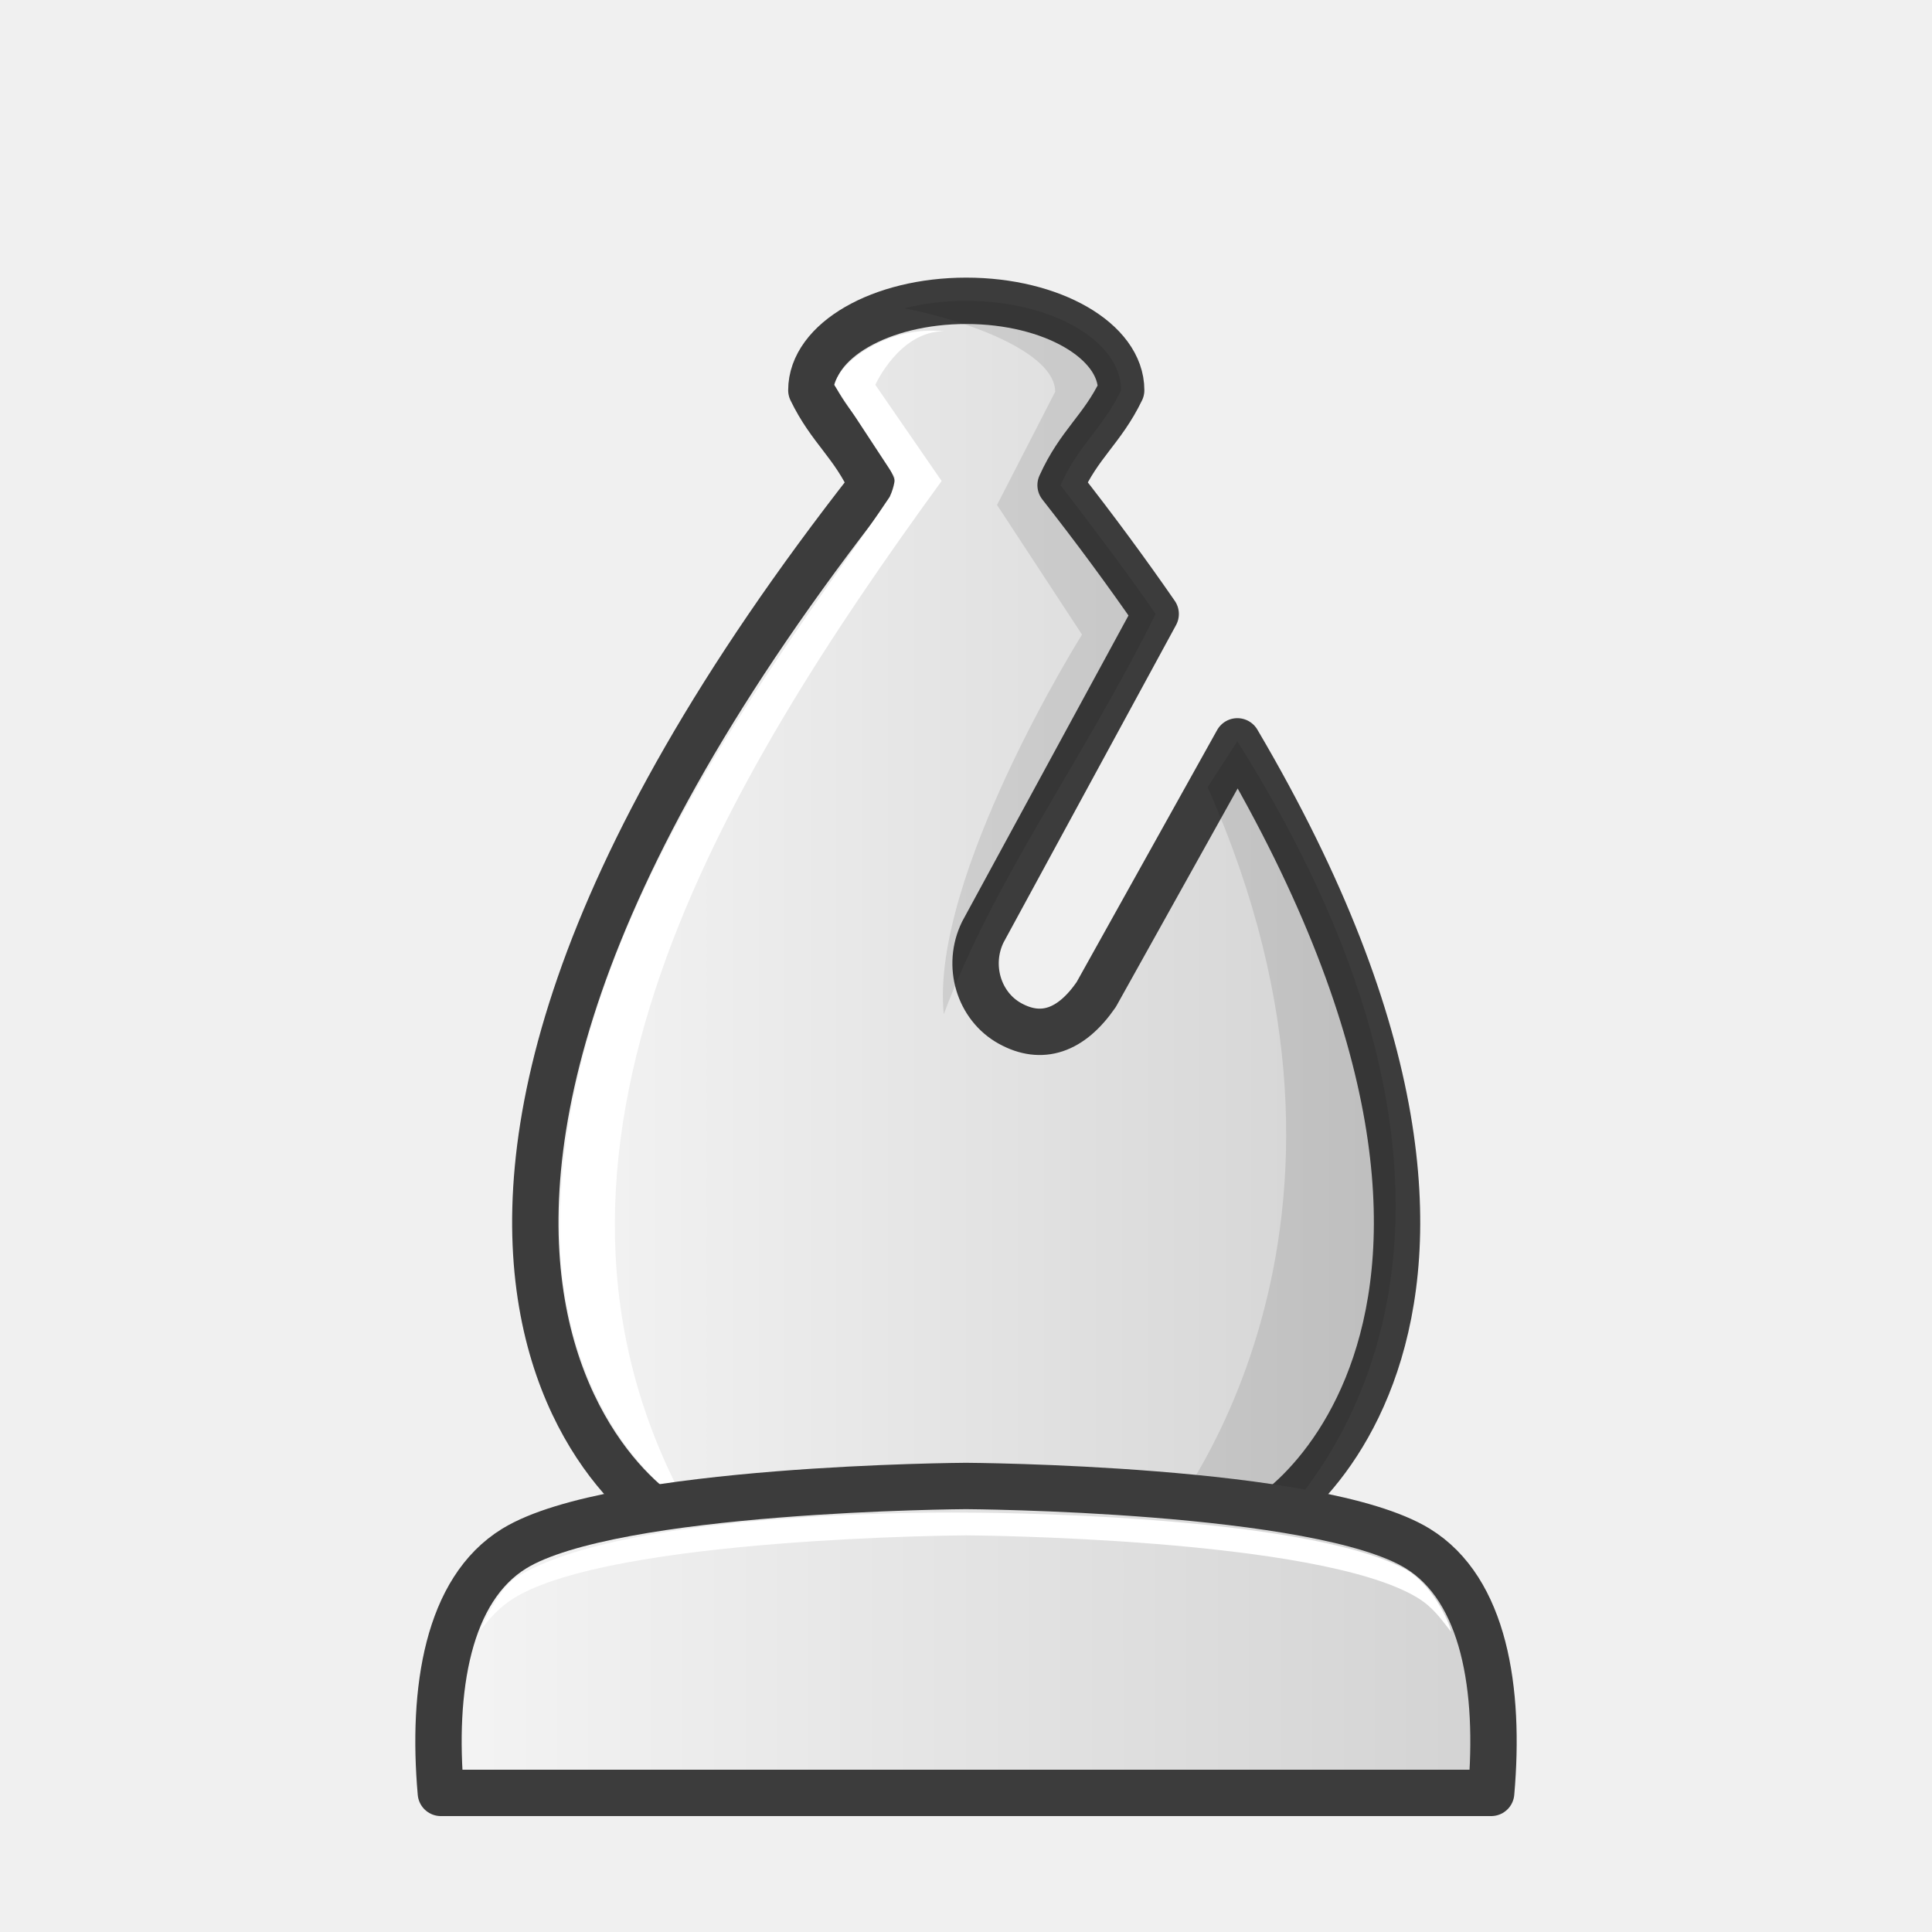
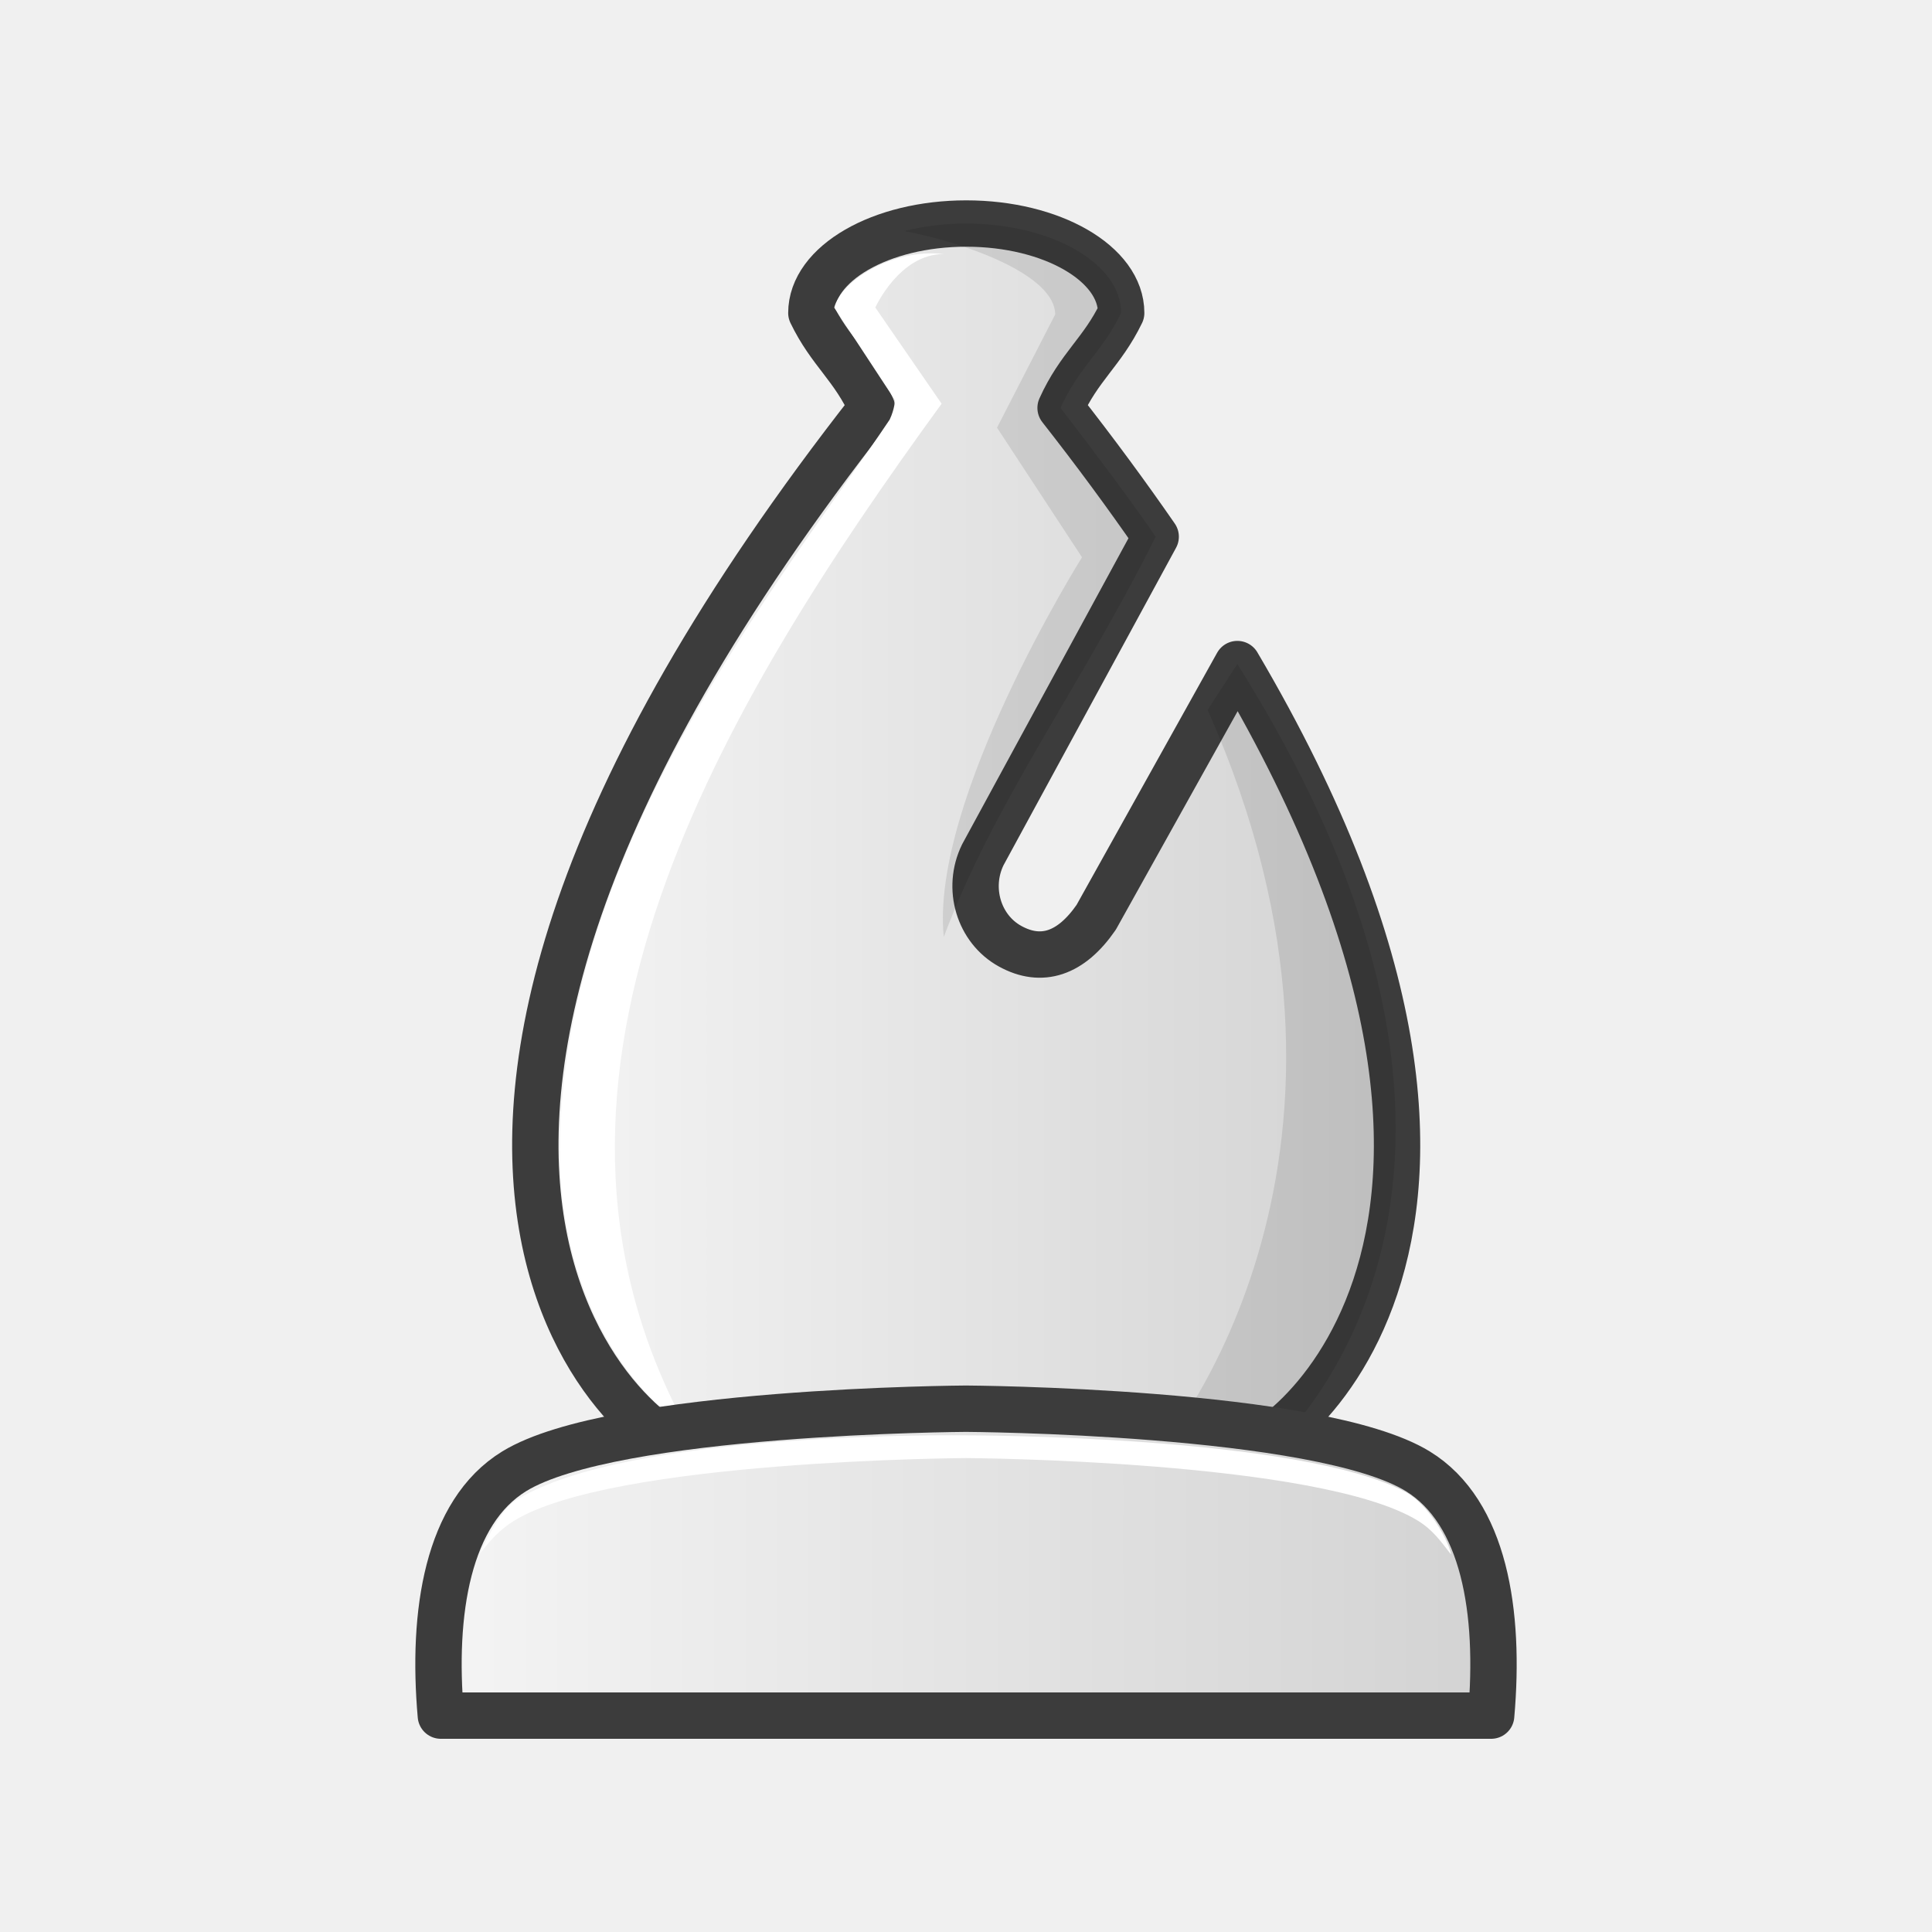
<svg xmlns="http://www.w3.org/2000/svg" xmlns:xlink="http://www.w3.org/1999/xlink" width="50mm" height="50mm" clip-rule="evenodd" fill-rule="evenodd" image-rendering="optimizeQuality" shape-rendering="geometricPrecision" text-rendering="geometricPrecision" version="1.1" viewBox="0 0 50 50">
  <defs>
-     <linearGradient id="linearGradient3305" x1="-579.4" x2="-555.9" y1="114.55" y2="114.55" gradientTransform="translate(592.65 -90.872)" gradientUnits="userSpaceOnUse" xlink:href="#2" />
+     <linearGradient id="linearGradient3305" x1="-579.4" x2="-555.9" y1="114.55" y2="114.55" gradientTransform="translate(592.65 -92.872)" gradientUnits="userSpaceOnUse" xlink:href="#2" />
    <linearGradient id="2">
      <stop stop-color="#f5f5f5" offset="0" />
      <stop stop-color="#d2d2d2" offset="1" />
    </linearGradient>
-     <linearGradient id="linearGradient3307" x1="-581.91" x2="-553.4" y1="133.3" y2="133.3" gradientTransform="translate(592.65 -90.872)" gradientUnits="userSpaceOnUse" xlink:href="#2" />
+     <linearGradient id="linearGradient3307" x1="-581.91" x2="-553.4" y1="133.3" y2="133.3" gradientTransform="translate(592.65 -92.872)" gradientUnits="userSpaceOnUse" xlink:href="#2" />
  </defs>
-   <g clip-rule="evenodd" fill-rule="evenodd" shape-rendering="geometricPrecision">
-     <path d="m25.006 7.785c-2.213 1.5e-4 -4.008 1.036-4.008 2.314 0.49 1.015 1.085 1.385 1.568 2.457-16.077 20.5-5.07 27.483-4.607 26.992h14.094c0.409 0.434 9.042-4.967-0.03-20.362l-3.653 6.553c-0.653 0.947-1.416 1.197-2.229 0.749-0.813-0.448-1.128-1.503-0.706-2.366l4.474-8.232c-0.74-1.07-1.556-2.18-2.461-3.334 0.483-1.072 1.077-1.442 1.568-2.457 0-1.278-1.795-2.314-4.009-2.314z" fill="url(#linearGradient3305)" image-rendering="optimizeQuality" stroke="#3c3c3c" stroke-linejoin="round" stroke-width="1.2" />
-     <path d="m25.005 7.785c-0.57 3e-5 -1.112 0.07-1.603 0.194 1.597 0.305 3.906 1.136 3.906 2.16l-1.505 2.929 2.199 3.355s-3.937 6.278-3.577 9.825c1.316-3.518 3.534-6.45 5.483-10.357-0.638-0.938-1.691-2.336-2.461-3.334 0.483-1.072 1.077-1.442 1.568-2.457 0-1.278-1.795-2.314-4.008-2.314zm7.017 11.4-0.77 1.188c5.076 11.396-0.854 18.922-1.618 19.606h2.774c0.086-0.011 8.558-6.574-0.386-20.795z" image-rendering="optimizeQuality" opacity=".1" />
-     <path d="m21.59 9.959 1.571 2.394s-3e-3 0.224-0.136 0.506c-2.693 4.028-8.885 11.498-8.519 19.649 0.251 3.551 2.036 5.656 3.245 6.415-4.916-9.066 0.967-18.701 6.618-26.475l-1.716-2.489s0.621-1.385 1.772-1.385c-1.364-0.149-2.66 0.718-2.835 1.386z" fill="#fff" image-rendering="optimizeQuality" />
-     <path d="m25 38.457s-9.131 0.048-11.691 1.619c-1.727 1.06-2.135 3.651-1.9 6.324h27.182c0.235-2.672-0.173-5.264-1.9-6.324-2.56-1.571-11.691-1.619-11.691-1.619z" fill="url(#linearGradient3307)" image-rendering="optimizeQuality" stroke="#3c3c3c" stroke-linejoin="round" stroke-width="1.2" />
-     <path d="m25 39.147s-8.712-0.137-11.624 1.666c-0.37 0.229-0.699 0.839-0.954 1.39 0.261-0.331 0.502-0.613 0.887-0.849 2.56-1.571 11.691-1.619 11.691-1.619s9.132 0.048 11.692 1.619c0.391 0.24 0.592 0.532 0.856 0.87 0.026-0.076-0.408-1.158-1.144-1.596-2.755-1.492-11.403-1.481-11.403-1.481z" fill="#fff" image-rendering="optimizeQuality" />
-   </g>
+   <path d="m25.006 5.785c-2.213 1.5e-4 -4.008 1.036-4.008 2.314 0.49 1.015 1.085 1.385 1.568 2.457-16.077 20.5-5.07 27.483-4.607 26.992h14.094c0.409 0.434 9.042-4.967-0.03-20.362l-3.653 6.553c-0.653 0.947-1.416 1.197-2.229 0.749-0.813-0.448-1.128-1.503-0.706-2.366l4.474-8.232c-0.74-1.07-1.556-2.18-2.461-3.334 0.483-1.072 1.077-1.442 1.568-2.457 0-1.278-1.795-2.314-4.009-2.314z" style="clip-rule:evenodd;fill-rule:evenodd;fill:url(#linearGradient3305);image-rendering:optimizeQuality;shape-rendering:geometricPrecision;stroke-linejoin:round;stroke-width:1.2;stroke:#3c3c3c" />
+   <path d="m25.005 5.785c-0.57 3e-5 -1.112 0.07-1.603 0.194 1.597 0.305 3.906 1.136 3.906 2.16l-1.505 2.929 2.199 3.355s-3.937 6.278-3.577 9.825c1.316-3.518 3.534-6.45 5.483-10.357-0.638-0.938-1.691-2.336-2.461-3.334 0.483-1.072 1.077-1.442 1.568-2.457 0-1.278-1.795-2.314-4.008-2.314zm7.017 11.4-0.77 1.188c5.076 11.396-0.854 18.922-1.618 19.606h2.774c0.086-0.011 8.558-6.574-0.386-20.795z" style="clip-rule:evenodd;fill-rule:evenodd;image-rendering:optimizeQuality;opacity:.1;shape-rendering:geometricPrecision" />
+   <path d="m21.59 7.959 1.571 2.394s-3e-3 0.224-0.136 0.506c-2.693 4.028-8.885 11.498-8.519 19.649 0.251 3.551 2.036 5.656 3.245 6.415-4.916-9.066 0.967-18.701 6.618-26.475l-1.716-2.489s0.621-1.385 1.772-1.385c-1.364-0.149-2.66 0.718-2.835 1.386z" style="clip-rule:evenodd;fill-rule:evenodd;fill:#ffffff;image-rendering:optimizeQuality;shape-rendering:geometricPrecision" />
+   <path d="m25 36.457s-9.131 0.048-11.691 1.619c-1.727 1.06-2.135 3.651-1.9 6.324h27.182c0.235-2.672-0.173-5.264-1.9-6.324-2.56-1.571-11.691-1.619-11.691-1.619z" style="clip-rule:evenodd;fill-rule:evenodd;fill:url(#linearGradient3307);image-rendering:optimizeQuality;shape-rendering:geometricPrecision;stroke-linejoin:round;stroke-width:1.2;stroke:#3c3c3c" />
+   <path d="m25 37.147s-8.712-0.137-11.624 1.666c-0.37 0.229-0.699 0.839-0.954 1.39 0.261-0.331 0.502-0.613 0.887-0.849 2.56-1.571 11.691-1.619 11.691-1.619s9.132 0.048 11.692 1.619c0.391 0.24 0.592 0.532 0.856 0.87 0.026-0.076-0.408-1.158-1.144-1.596-2.755-1.492-11.403-1.481-11.403-1.481z" style="clip-rule:evenodd;fill-rule:evenodd;fill:#ffffff;image-rendering:optimizeQuality;shape-rendering:geometricPrecision" />
</svg>
